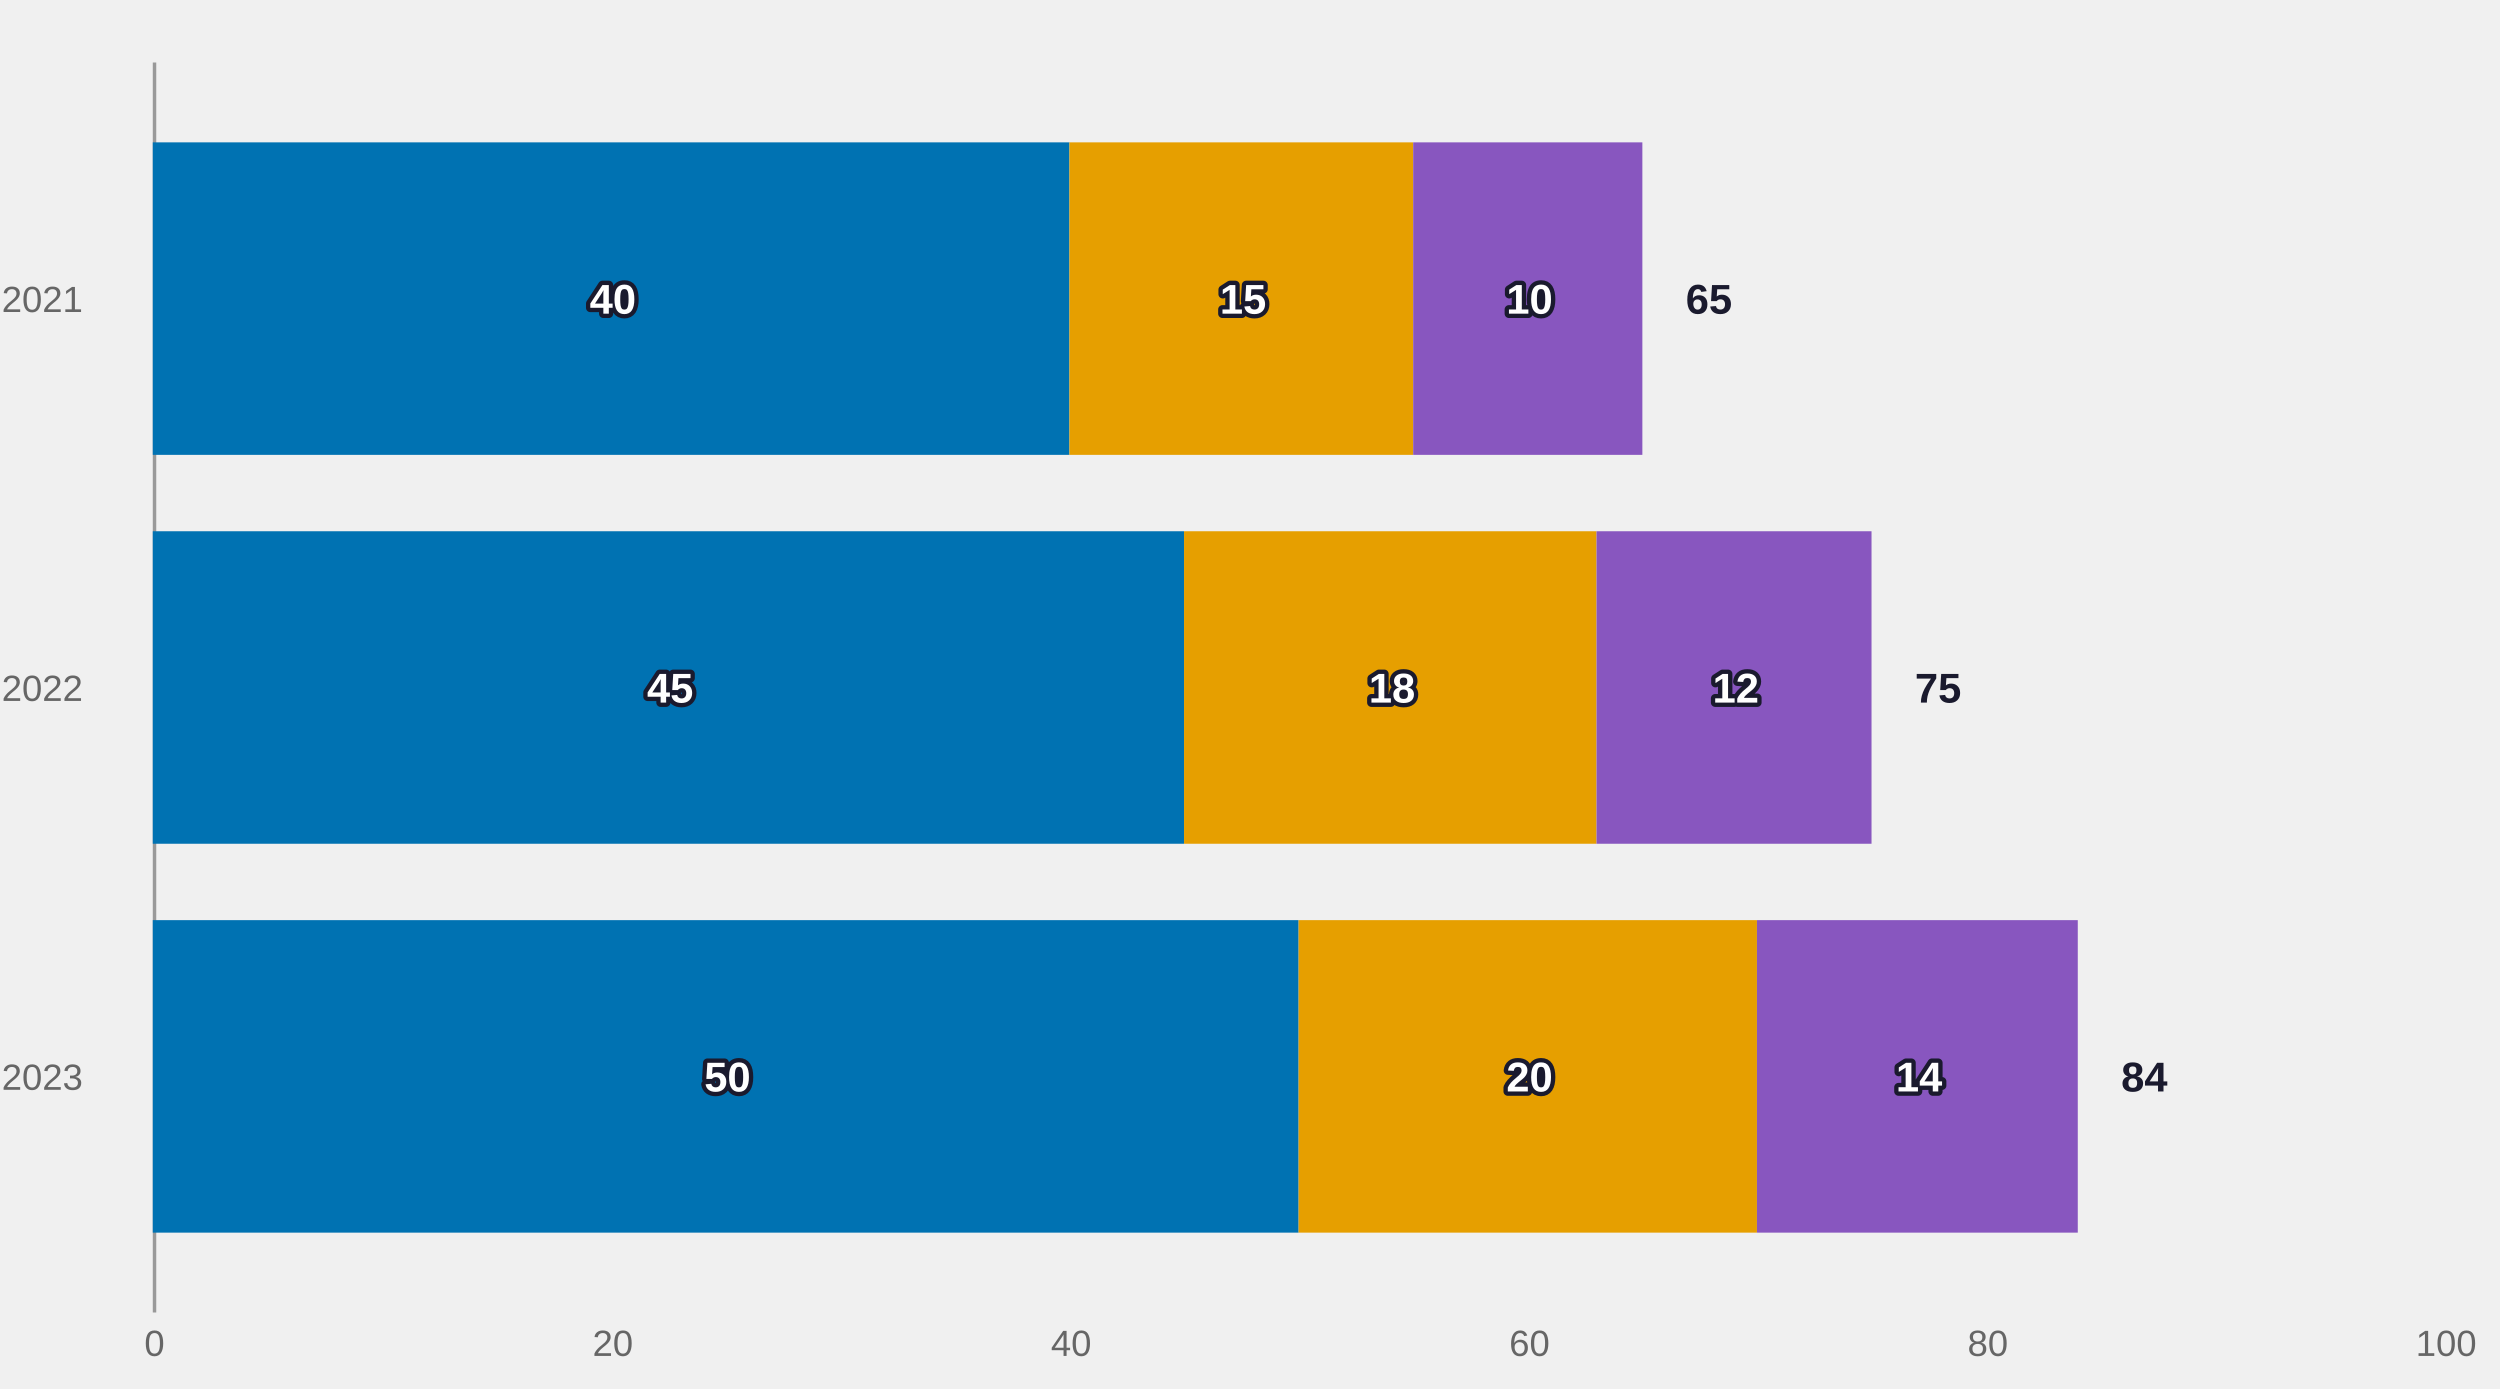
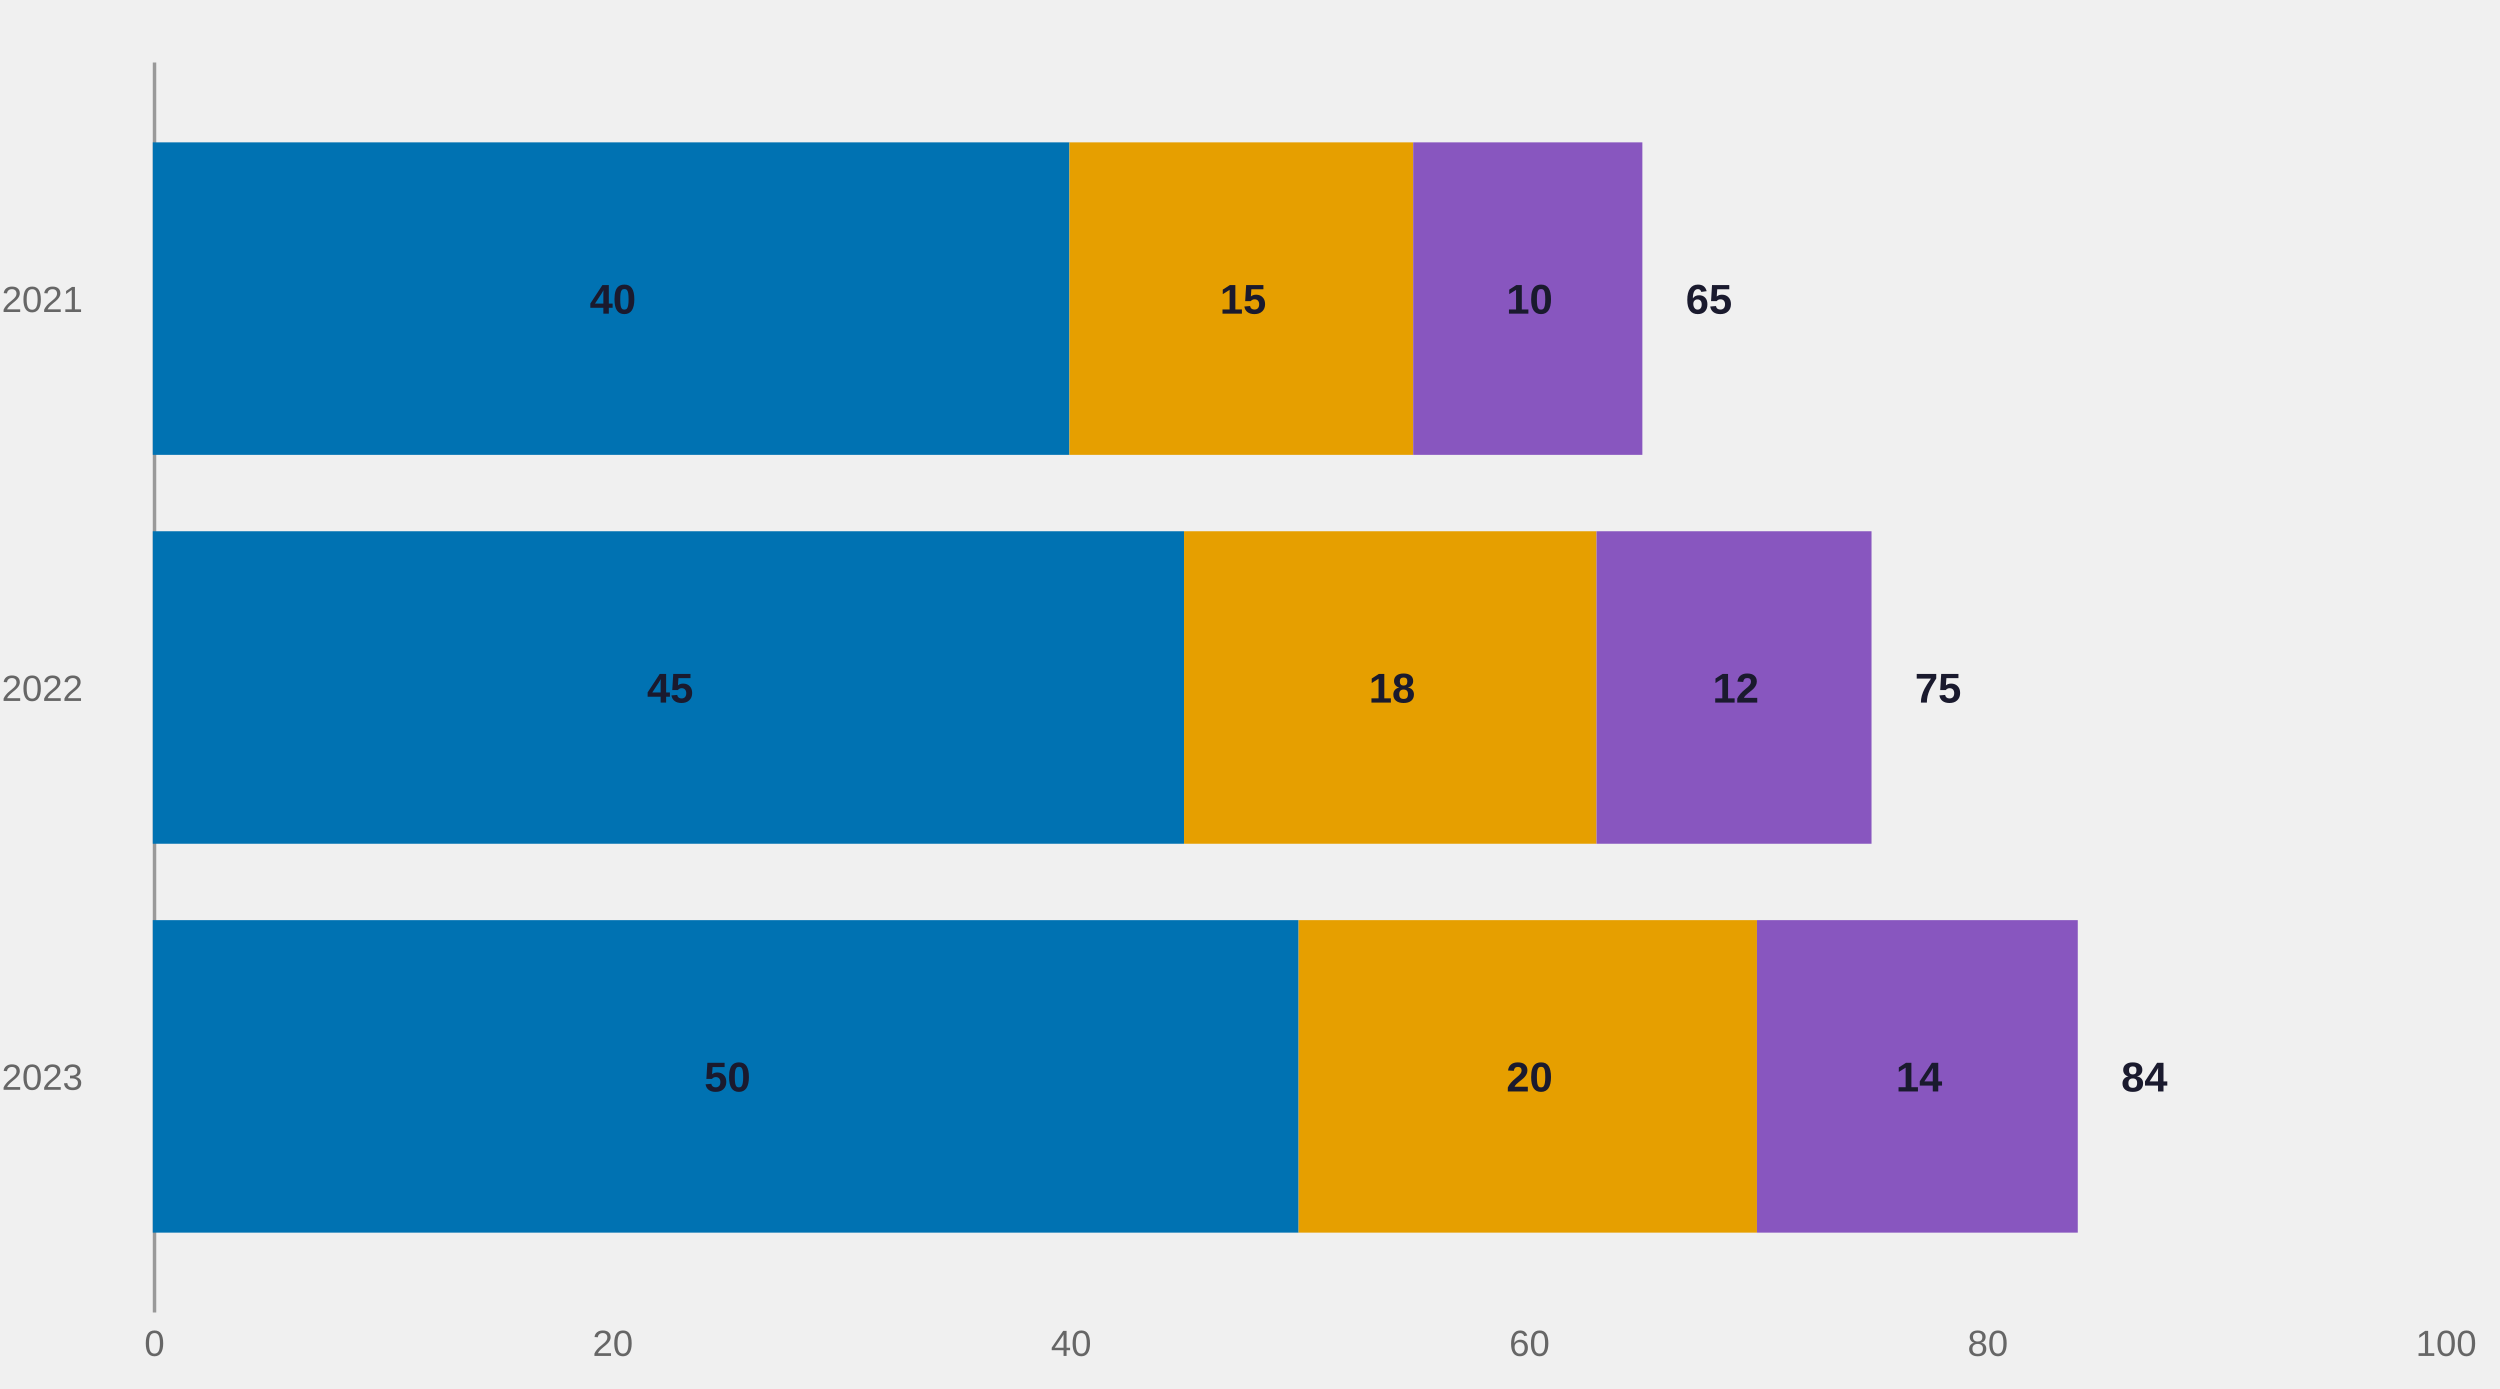
<svg class="tblchart" fill="currentColor" font-family="system-ui, sans-serif" font-size="10" text-anchor="middle" width="720" height="400" viewBox="0 0 720 400" style="background: transparent; color: rgb(74, 74, 74); font-family: Figtree, &quot;Source Sans 3&quot;, system-ui, -apple-system, &quot;Segoe UI&quot;, Arial, sans-serif; font-size: 10.5px; overflow: visible;" data-margin-left="44" data-margin-right="16" data-margin-top="18" data-margin-bottom="22">
  <style>:where(.tblchart) {
  --plot-background: white;
  display: block;
  height: auto;
  height: intrinsic;
  max-width: 100%;
}
:where(.tblchart text),
:where(.tblchart tspan) {
  white-space: pre;
}</style>
  <g aria-label="rule" stroke="#F0F0F0" transform="translate(0.5,0)">
    <line x1="176" x2="176" y1="18" y2="378" />
    <line x1="308" x2="308" y1="18" y2="378" />
    <line x1="440" x2="440" y1="18" y2="378" />
    <line x1="572" x2="572" y1="18" y2="378" />
    <line x1="704" x2="704" y1="18" y2="378" />
  </g>
  <g aria-label="text" fill="#666666" font-size="10.5" font-weight="500" transform="translate(0.5,12.5)">
    <text transform="translate(44,378)">0</text>
    <text transform="translate(176,378)">20</text>
    <text transform="translate(308,378)">40</text>
    <text transform="translate(440,378)">60</text>
    <text transform="translate(572,378)">80</text>
    <text transform="translate(704,378)">100</text>
  </g>
  <g aria-label="text" fill="#666666" text-anchor="start" font-size="10.5" font-weight="500" transform="translate(-43.5,45.5)">
    <text y="0.32em" transform="translate(44,41)">2021</text>
    <text y="0.32em" transform="translate(44,153)">2022</text>
    <text y="0.32em" transform="translate(44,265)">2023</text>
  </g>
  <g aria-label="rule" stroke="#999999" transform="translate(0.5,0)">
    <line x1="44" x2="44" y1="18" y2="378" />
  </g>
  <g aria-label="bar">
    <rect x="44" width="264" y="41" height="90" fill="#0072B2" data-series="Wages" />
    <rect x="308" width="99" y="41" height="90" fill="#E69F00" data-series="Benefits" />
    <rect x="407" width="66" y="41" height="90" fill="#8856BF" data-series="Taxes" />
    <rect x="44" width="297" y="153" height="90" fill="#0072B2" data-series="Wages" />
    <rect x="341" width="118.8" y="153" height="90" fill="#E69F00" data-series="Benefits" />
    <rect x="459.8" width="79.2" y="153" height="90" fill="#8856BF" data-series="Taxes" />
    <rect x="44" width="330" y="265" height="90" fill="#0072B2" data-series="Wages" />
    <rect x="374" width="132" y="265" height="90" fill="#E69F00" data-series="Benefits" />
    <rect x="506" width="92.4" y="265" height="90" fill="#8856BF" data-series="Taxes" />
  </g>
-   <g aria-label="text" class="tbl-hl-value" fill="#ffffff" stroke="#1A1A2E" stroke-width="2.5" stroke-linejoin="round" paint-order="stroke" font-size="12" font-weight="700" transform="translate(0.5,45.5)">
+   <g aria-label="text" class="tbl-hl-value" fill="#1A1A2E" font-size="12" font-weight="700" transform="translate(0.5,45.5)">
    <text y="0.32em" transform="translate(176,41)" data-series="Wages">40</text>
    <text y="0.32em" transform="translate(357.5,41)" data-series="Benefits">15</text>
    <text y="0.32em" transform="translate(440,41)" data-series="Taxes">10</text>
    <text y="0.32em" transform="translate(192.5,153)" data-series="Wages">45</text>
    <text y="0.32em" transform="translate(400.4,153)" data-series="Benefits">18</text>
    <text y="0.32em" transform="translate(499.4,153)" data-series="Taxes">12</text>
    <text y="0.32em" transform="translate(209,265)" data-series="Wages">50</text>
    <text y="0.32em" transform="translate(440,265)" data-series="Benefits">20</text>
    <text y="0.32em" transform="translate(552.2,265)" data-series="Taxes">14</text>
  </g>
  <g aria-label="text" fill="#1A1A2E" text-anchor="start" font-size="12" font-weight="700" transform="translate(12.5,45.5)">
    <text y="0.32em" transform="translate(473,41)">65</text>
    <text y="0.32em" transform="translate(539,153)">75</text>
    <text y="0.32em" transform="translate(598.4,265)">84</text>
  </g>
</svg>
